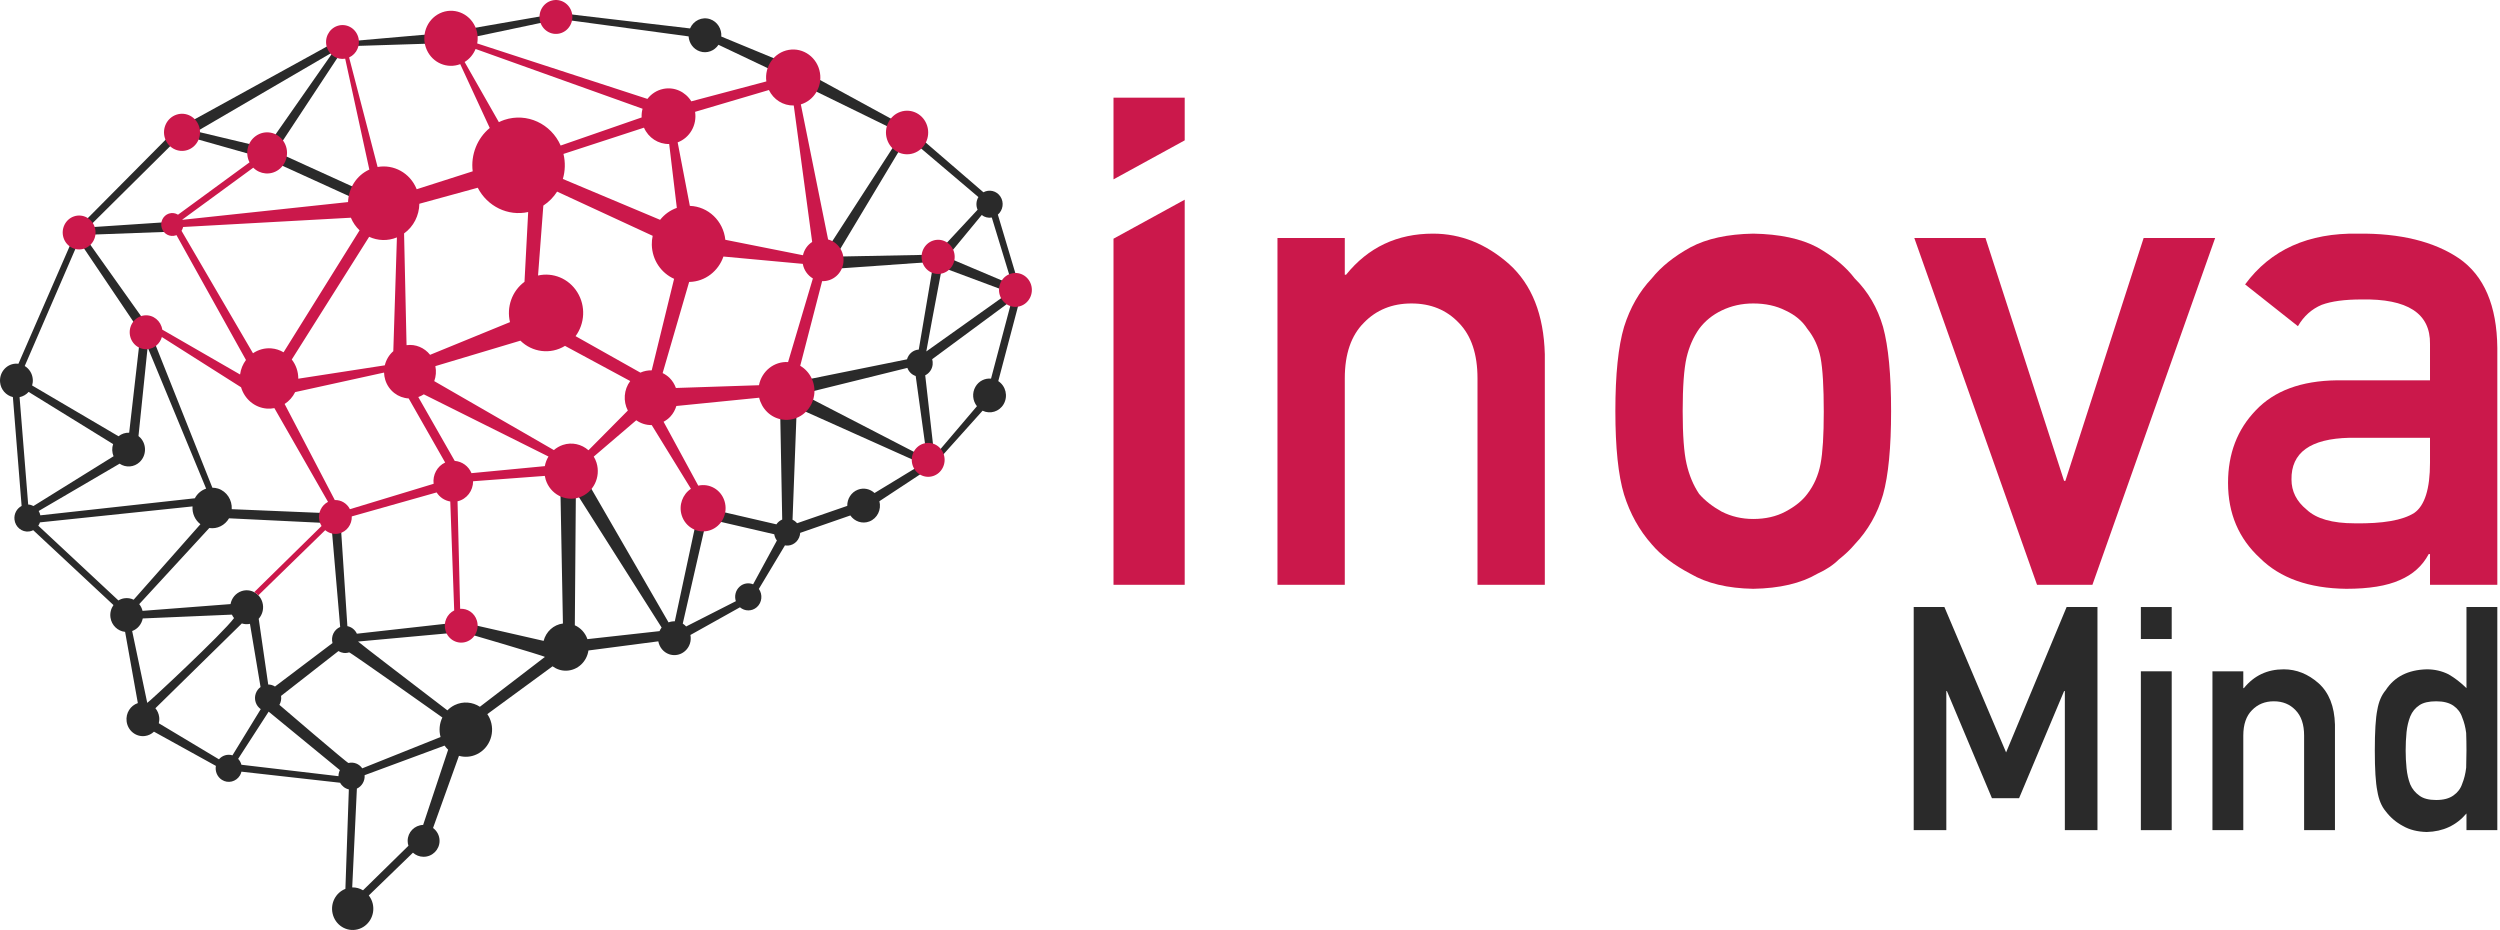
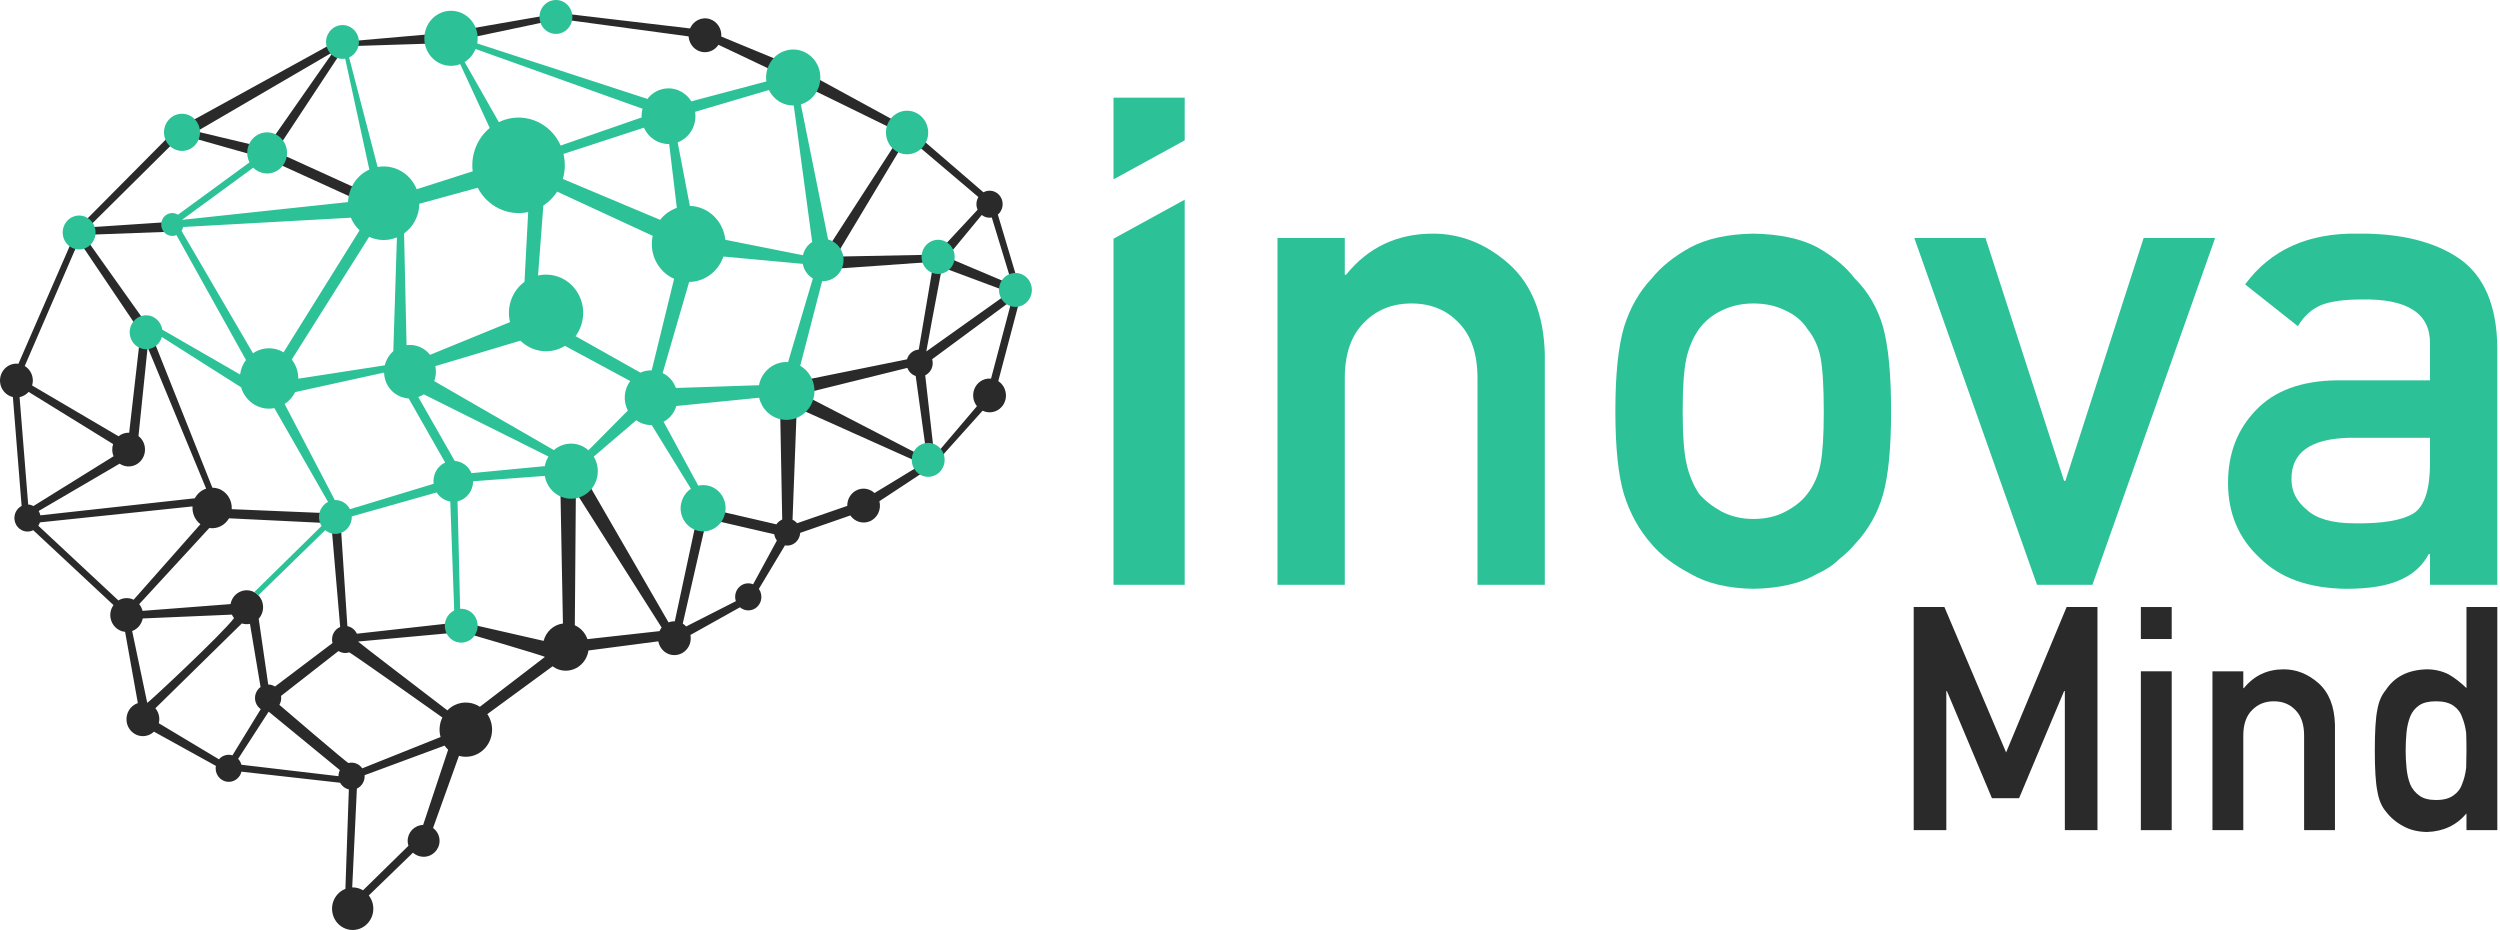
<svg xmlns="http://www.w3.org/2000/svg" width="957px" height="356px" viewBox="0 0 957 356" version="1.1">
  <g id="inova" stroke="none" stroke-width="1" fill="none" fill-rule="evenodd">
    <g id="mind" transform="translate(732.4218, 232)" fill="#2A2A2A">
      <polygon id="Shape" points="0.144 0.371 11.895 0.371 35.513 56.022 58.679 0.371 70.488 0.371 70.488 85.781 58.002 85.781 58.002 32.531 57.719 32.531 40.486 73.538 30.089 73.538 12.856 32.531 12.63 32.531 12.63 85.781 0.144 85.781" />
      <path d="M87.099,24.976 L98.908,24.976 L98.908,85.781 L87.099,85.781 L87.099,24.976 Z M87.099,0.371 L98.908,0.371 L98.908,12.614 L87.099,12.614 L87.099,0.371 Z" id="Shape" fill-rule="nonzero" />
      <path d="M114.504,24.976 L126.312,24.976 L126.312,31.418 L126.538,31.418 C130.417,26.616 135.503,24.214 141.795,24.214 C146.652,24.214 151.099,25.989 155.129,29.544 C159.121,33.137 161.212,38.41 161.4,45.362 L161.4,85.781 L149.592,85.781 L149.592,49.579 C149.592,45.323 148.498,42.081 146.314,39.855 C144.167,37.588 141.399,36.457 138.008,36.457 C134.618,36.457 131.832,37.588 129.645,39.855 C127.423,42.081 126.312,45.323 126.312,49.579 L126.312,85.781 L114.504,85.781 L114.504,24.976 Z" id="Shape" />
      <path d="M211.743,79.395 C207.863,83.966 202.798,86.327 196.543,86.486 C193.005,86.408 189.971,85.646 187.448,84.2 C184.813,82.793 182.608,80.919 180.838,78.576 C179.218,76.663 178.145,74.065 177.618,70.784 C176.976,67.662 176.655,62.506 176.655,55.32 C176.655,48.016 176.976,42.822 177.618,39.738 C178.145,36.613 179.218,34.093 180.838,32.18 C184.153,27.063 189.389,24.409 196.543,24.214 C199.558,24.214 202.347,24.859 204.907,26.145 C207.279,27.513 209.559,29.271 211.743,31.418 L211.743,0.371 L223.552,0.371 L223.552,85.781 L211.743,85.781 L211.743,79.395 Z M200.16,36.457 C197.374,36.457 195.245,36.946 193.775,37.921 C192.155,38.976 190.969,40.422 190.217,42.255 C189.502,44.093 189.031,46.085 188.805,48.232 C188.579,50.536 188.466,52.899 188.466,55.32 C188.466,57.623 188.579,59.87 188.805,62.056 C189.031,64.36 189.502,66.429 190.217,68.265 C190.969,70.022 192.155,71.468 193.775,72.602 C195.245,73.694 197.374,74.242 200.16,74.242 C202.948,74.242 205.153,73.655 206.773,72.485 C208.393,71.351 209.504,69.866 210.105,68.031 C210.858,66.195 211.367,64.147 211.63,61.879 C211.705,59.654 211.743,57.467 211.743,55.32 C211.743,52.977 211.705,50.731 211.63,48.583 C211.367,46.436 210.858,44.444 210.105,42.609 C209.504,40.773 208.393,39.288 206.773,38.155 C205.153,37.024 202.948,36.457 200.16,36.457 Z" id="Shape" fill-rule="nonzero" />
    </g>
-     <g transform="translate(426, 37)" fill="#CB184B" id="Shape">
+     <g transform="translate(426, 37)" fill="#2CC197" id="Shape">
      <path d="M63.014,54.099 L88.785,54.099 L88.785,68.167 L89.278,68.167 C97.746,57.68 108.845,52.436 122.57,52.436 C133.176,52.436 142.873,56.316 151.67,64.075 C160.386,71.919 164.949,83.43 165.357,98.606 L165.357,186.857 L139.586,186.857 L139.586,107.817 C139.586,98.523 137.204,91.446 132.435,86.583 C127.751,81.64 121.707,79.167 114.308,79.167 C106.913,79.167 100.827,81.64 96.058,86.583 C91.21,91.446 88.785,98.523 88.785,107.817 L88.785,186.857 L63.014,186.857 L63.014,54.099 Z" />
      <path d="M192.361,120.351 C192.361,106.368 193.472,95.624 195.69,88.12 C197.993,80.787 201.528,74.605 206.297,69.574 C209.832,65.141 214.765,61.176 221.095,57.68 C227.341,54.354 235.355,52.606 245.136,52.436 C255.25,52.606 263.428,54.354 269.674,57.68 C275.84,61.176 280.609,65.141 283.98,69.574 C289.077,74.605 292.692,80.787 294.83,88.12 C296.884,95.624 297.911,106.368 297.911,120.351 C297.911,134.334 296.884,144.991 294.83,152.325 C292.692,159.659 289.077,166.011 283.98,171.381 C282.334,173.346 280.322,175.262 277.936,177.139 C275.802,179.27 273.045,181.103 269.674,182.636 C263.428,186.303 255.25,188.224 245.136,188.394 C235.355,188.224 227.341,186.303 221.095,182.636 C214.765,179.313 209.832,175.559 206.297,171.381 C201.528,166.011 197.993,159.659 195.69,152.325 C193.472,144.991 192.361,134.334 192.361,120.351 Z M272.14,120.609 C272.14,111.14 271.732,104.238 270.907,99.885 C270.086,95.707 268.403,92.04 265.852,88.888 C263.962,85.902 261.168,83.558 257.468,81.853 C253.933,80.062 249.825,79.167 245.136,79.167 C240.78,79.167 236.752,80.062 233.053,81.853 C229.517,83.558 226.642,85.902 224.42,88.888 C222.202,92.04 220.599,95.707 219.614,99.885 C218.625,104.238 218.132,111.057 218.132,120.351 C218.132,129.558 218.625,136.294 219.614,140.56 C220.599,144.908 222.202,148.745 224.42,152.067 C226.642,154.626 229.517,156.887 233.053,158.847 C236.752,160.725 240.78,161.663 245.136,161.663 C249.825,161.663 253.933,160.725 257.468,158.847 C261.168,156.887 263.962,154.626 265.852,152.067 C268.403,148.745 270.086,144.908 270.907,140.56 C271.732,136.294 272.14,129.646 272.14,120.609 Z" fill-rule="nonzero" />
      <polygon points="306.792 54.099 334.04 54.099 364.129 147.082 364.622 147.082 394.585 54.099 421.959 54.099 374.98 186.857 353.771 186.857" />
      <path d="M504.205,175.092 L503.712,175.092 C501.33,179.61 497.63,182.937 492.613,185.067 C487.681,187.285 480.858,188.394 472.146,188.394 C457.844,188.224 446.825,184.299 439.098,176.624 C430.962,169.124 426.892,159.533 426.892,147.85 C426.892,136.679 430.427,127.428 437.494,120.094 C444.565,112.589 454.923,108.756 468.568,108.586 L504.205,108.586 L504.205,94.642 C504.369,82.961 495.614,77.291 477.941,77.632 C471.527,77.632 466.472,78.314 462.773,79.679 C458.909,81.299 455.87,84.027 453.648,87.866 L433.428,71.877 C443.21,58.575 457.638,52.095 476.708,52.436 C492.82,52.266 505.686,55.42 515.303,61.9 C524.921,68.551 529.811,79.977 529.976,96.179 L529.976,186.857 L504.205,186.857 L504.205,175.092 Z M504.205,130.584 L473.379,130.584 C458.416,130.925 451.017,136.251 451.181,146.571 C451.181,151.09 453.113,154.927 456.977,158.079 C460.677,161.576 466.8,163.326 475.353,163.326 C486.119,163.497 493.725,162.174 498.161,159.358 C502.193,156.547 504.205,150.151 504.205,140.175 L504.205,130.584 Z" fill-rule="nonzero" />
      <path d="M0.249,54.372 L27.504,39.441 L27.504,186.858 L0.249,186.858 L0.249,54.372 Z M27.504,16.726 L0.249,31.657 L0.249,0.381 L27.504,0.381 L27.504,16.726 Z" fill-rule="nonzero" />
    </g>
    <g id="icon" fill-rule="nonzero">
      <path d="M158.072,326.411 L141.172,342.781 C141.873,343.693 142.415,344.752 142.691,345.959 C143.702,350.338 141.078,354.735 136.835,355.777 C132.59,356.819 128.331,354.11 127.324,349.733 C126.394,345.7 128.56,341.693 132.218,340.259 L133.537,302.185 C132.14,301.875 130.913,300.959 130.203,299.636 L92.421,295.396 C92.301,295.886 92.129,296.365 91.862,296.817 C90.402,299.261 87.31,300.03 84.945,298.525 C83.124,297.369 82.275,295.218 82.637,293.178 L58.941,280.086 C58.013,280.966 56.83,281.571 55.487,281.745 C52.041,282.194 48.896,279.671 48.467,276.118 C48.084,272.974 49.95,270.078 52.766,269.145 L47.889,241.881 C45.092,241.592 42.72,239.398 42.288,236.393 C42.038,234.64 42.497,232.945 43.434,231.616 L12.716,202.961 C12.224,203.209 11.689,203.385 11.109,203.453 C8.348,203.777 5.855,201.733 5.542,198.884 C5.299,196.664 6.454,194.631 8.273,193.674 L4.93,151.995 C2.331,151.398 0.277,149.153 0.025,146.268 C-0.284,142.698 2.269,139.547 5.725,139.226 C6.177,139.183 6.62,139.198 7.05,139.254 L29.576,87.563 L64.077,52.79 L65.643,55.463 L33.801,87.032 L65.429,84.918 L65.643,88.687 L31.909,89.934 L56.005,123.85 L53.016,126.046 L30.198,92.186 L9.466,140.106 C11.154,141.133 12.36,142.944 12.545,145.112 C12.624,145.964 12.524,146.788 12.298,147.563 L45.367,167.001 C46.565,166.03 48.015,165.589 49.449,165.634 L53.524,129.991 L59.352,131.585 C59.335,131.598 81.296,186.699 81.296,186.699 C82.024,186.705 82.757,186.791 83.484,187.028 C86.845,188.124 88.909,191.431 88.71,194.909 L130.156,196.643 L132.978,239.691 C134.547,239.985 135.901,241.038 136.612,242.583 L175.732,238.208 L176.088,242.012 L137.062,245.584 C137.039,245.744 162.895,265.525 171.264,271.927 C172.059,271.114 172.996,270.42 174.065,269.9 C177.294,268.348 180.904,268.721 183.703,270.551 L208.58,251.478 C208.4,251.08 176.576,241.795 176.576,241.795 L176.747,238.167 L208.1,245.327 C209.006,241.817 211.882,239.137 215.488,238.677 L214.556,189.147 L220.425,190.145 L220.043,239.353 C222.274,240.348 224.042,242.266 224.862,244.661 L252.463,241.596 C252.685,241.098 252.951,240.635 253.27,240.22 L221.387,189.946 L226.135,186.703 L255.919,238.253 C256.673,237.951 257.487,237.816 258.312,237.831 L265.962,202.165 L269.536,203.006 L261.361,238.718 C261.85,239.019 262.274,239.396 262.66,239.811 L281.685,230.133 C281.046,228.187 281.565,225.965 283.161,224.542 C284.625,223.239 286.609,222.984 288.289,223.671 L297.395,206.908 C296.875,206.238 296.532,205.414 296.382,204.517 L275.756,199.738 L277.181,196.08 L297.207,200.718 C297.753,199.903 298.518,199.263 299.431,198.879 L298.698,160.034 L304.865,159.746 L303.384,198.959 C304.053,199.271 304.646,199.723 305.122,200.292 L324.331,193.653 C324.286,190.971 325.836,188.437 328.403,187.456 C330.667,186.588 333.089,187.172 334.773,188.73 L351.345,178.649 C351.113,178.033 350.995,177.375 351.008,176.686 L308.259,157.53 L310.946,152.866 L351.793,173.974 C352.405,172.996 353.325,172.269 354.385,171.89 L350.528,143.935 C349.033,143.458 347.88,142.287 347.34,140.825 L311.314,149.729 L310.078,145.063 L347.203,137.546 C347.792,135.446 349.594,133.952 351.703,133.815 L357.404,100.208 L321.919,102.723 L322.146,98.183 L358.238,97.477 L374.218,80.286 C373.526,78.694 373.668,76.877 374.529,75.436 L352.266,56.56 L353.95,54.211 L376.451,73.606 C378.688,72.383 381.497,73.036 382.954,75.244 C384.428,77.484 383.963,80.469 381.979,82.158 C381.979,82.158 390.91,111.933 391,112.335 L382.138,145.891 C385.024,147.766 385.952,151.672 384.195,154.709 C382.521,157.599 379.02,158.628 376.13,157.22 L360.565,174.572 C360.972,175.468 361.141,176.494 360.987,177.549 C360.573,180.383 358.017,182.339 355.268,181.913 C354.46,181.791 353.74,181.451 353.117,180.997 L336.633,191.866 C337.464,195.065 335.849,198.447 332.78,199.62 C330.07,200.66 327.123,199.626 325.51,197.315 L306.316,203.982 C306.166,206.525 304.239,208.639 301.709,208.843 C301.287,208.877 300.875,208.838 300.479,208.768 L290.487,225.432 C292.017,227.596 291.726,230.629 289.729,232.412 C287.843,234.088 285.109,234.052 283.256,232.474 L264.293,243.069 C264.492,244.124 264.464,245.248 264.108,246.346 C263.007,249.745 259.446,251.579 256.154,250.444 C253.926,249.674 252.418,247.728 252,245.505 L225.252,249.004 C224.646,253.223 221.217,256.544 216.932,256.735 C214.911,256.825 213.047,256.176 211.515,255.063 L186.546,273.363 C186.876,273.853 187.18,274.369 187.431,274.926 C189.775,280.125 187.592,286.299 182.563,288.72 C180.324,289.799 177.898,289.951 175.689,289.33 L165.768,316.96 C167.281,318.071 168.264,319.86 168.264,321.878 C168.264,325.245 165.528,327.978 162.158,327.978 C160.587,327.978 159.156,327.385 158.072,326.411 Z M161.978,315.78 L171.547,286.993 C171.046,286.524 170.587,285.993 170.182,285.413 L139.578,296.738 C139.743,298.923 138.554,300.986 136.617,301.875 L134.827,339.699 C136.306,339.66 137.722,340.067 138.963,340.805 L156.349,323.762 C156.156,323.169 156.051,322.535 156.051,321.878 C156.051,318.571 158.691,315.877 161.978,315.78 Z M92.414,292.746 L129.569,297.121 C129.569,296.299 129.762,295.516 130.109,294.803 L102.841,272.417 L91.163,290.492 C91.772,291.132 92.196,291.911 92.414,292.746 Z M133.398,292.08 C135.447,291.569 137.512,292.442 138.671,294.116 L168.646,282.132 C167.943,279.583 168.234,276.925 169.336,274.654 C169.336,274.654 134.032,249.603 133.651,249.725 C132.226,250.205 130.75,249.967 129.556,249.233 L107.589,266.388 C107.778,267.606 107.529,268.809 106.955,269.823 C106.955,269.823 132.995,292.181 133.398,292.08 Z M92.575,238.653 L59.487,271.112 C60.254,272.04 60.781,273.201 60.938,274.5 C61.041,275.315 60.972,276.116 60.792,276.865 L83.811,290.664 C85.103,289.15 87.133,288.579 88.984,289.142 L99.813,271.458 C98.924,270.833 98.21,269.924 97.855,268.785 C97.165,266.574 98,264.262 99.738,262.987 L95.684,238.81 C94.626,239.034 93.559,238.966 92.575,238.653 Z M88.767,235.28 L54.64,236.742 C54.203,238.942 52.693,240.798 50.593,241.558 L56.365,269.055 C56.682,269.142 85.361,242.39 89.59,236.599 C89.269,236.203 88.992,235.76 88.767,235.28 Z M99.035,236.864 L102.674,262.026 C103.604,262.03 104.493,262.31 105.264,262.803 L127.281,246.164 C126.604,243.623 127.874,240.991 130.216,240 L126.809,200.307 L87.67,198.406 C86.123,201.097 83.145,202.591 80.113,202.128 L53.293,231.263 C53.89,231.988 54.323,232.864 54.565,233.835 L88.249,231.246 C88.665,228.985 90.231,227.027 92.5,226.274 C95.806,225.178 99.344,227.048 100.411,230.462 C101.133,232.776 100.529,235.199 99.035,236.864 Z M45.328,229.852 C46.004,229.441 46.76,229.146 47.587,229.024 C48.851,228.827 50.083,229.045 51.163,229.568 L76.721,200.667 C74.666,199.091 73.496,196.523 73.702,193.852 L15.283,199.965 C15.134,200.416 14.923,200.849 14.661,201.24 L45.328,229.852 Z M56.511,132.938 L53.01,166.92 C53.295,167.143 53.573,167.387 53.826,167.669 C56.192,170.291 56.042,174.398 53.496,176.84 C51.336,178.912 48.144,179.098 45.781,177.497 L14.81,195.607 C15.104,196.103 15.324,196.658 15.439,197.264 L74.587,190.74 C75.526,188.946 77.092,187.649 78.907,187.048 L56.511,132.938 Z M10.788,193.124 C11.514,193.163 12.196,193.377 12.814,193.704 L43.469,174.657 C42.855,173.172 42.798,171.509 43.301,169.996 L10.951,150.016 C10.063,151.032 8.863,151.745 7.493,152.025 L10.788,193.124 Z M357.351,171.8 C358.06,172.001 358.699,172.348 359.238,172.819 L373.968,155.495 C372.324,153.436 372.001,150.465 373.406,148.044 C374.685,145.833 377.038,144.718 379.369,144.937 L387.289,115.008 L356.839,137.501 C357.027,138.156 357.096,138.86 357.016,139.581 C356.811,141.426 355.686,142.92 354.173,143.665 L357.351,171.8 Z M354.59,134.534 L386.372,111.918 L360.608,102.31 C358.647,112.465 354.557,134.513 354.59,134.534 Z M379.659,83.273 C378.304,83.515 376.909,83.166 375.797,82.31 L362.468,98.457 L387.527,109.062 L379.659,83.273 Z M317.978,93.299 L342.146,55.934 L344.25,57.634 L321.214,96.019 L317.978,93.299 Z M135.927,71.866 L134.639,75.537 L107.943,63.384 L109.46,59.818 L135.927,71.866 Z M96.608,55.406 L95.755,59.026 L75.851,53.395 L76.258,50.555 L96.608,55.406 Z M275.034,17.144 C273.495,19.474 270.618,20.596 267.892,19.665 C265.39,18.812 263.763,16.487 263.598,13.929 L214.194,7.252 L170.261,16.515 L128.894,17.824 L130.501,20.116 L107.953,54.317 L104.986,52.157 L127.561,19.85 L76.16,49.827 L73.871,46.009 L127.84,16.315 L170.814,12.558 L214.209,5 L264.151,10.884 C265.447,7.871 268.745,6.287 271.835,7.343 C274.633,8.297 276.324,11.089 276.112,13.99 L297.745,22.927 L295.231,26.735 L275.034,17.144 Z M311.983,34.812 L313.211,30.244 L342.347,46.13 L340.764,48.892 L311.983,34.812 Z" id="Shape" fill="#2A2A2A" />
-       <path d="M55.349,120.726 C58.676,120.409 61.609,122.826 62.121,126.183 L91.899,143.355 C92.171,141.264 92.979,139.376 94.158,137.804 L67.541,89.987 C67.449,90.024 67.366,90.077 67.271,90.11 C65.035,90.851 62.638,89.584 61.92,87.276 C61.2,84.968 62.426,82.496 64.662,81.754 C65.88,81.352 67.136,81.556 68.146,82.185 L95.513,62.15 C93.768,58.687 94.709,54.358 97.902,52.072 C101.36,49.59 106.111,50.47 108.514,54.045 C110.915,57.614 110.064,62.52 106.604,65.002 C103.557,67.184 99.514,66.759 96.95,64.19 L69.792,84.062 C69.805,84.088 69.816,84.115 69.829,84.141 L133.236,77.355 C133.401,72.092 136.422,67.162 141.381,64.911 L132.14,22.464 C129.115,22.987 126.09,21.181 125.121,18.077 C124.06,14.662 125.878,11.006 129.182,9.91 C132.492,8.808 136.034,10.682 137.097,14.097 C138.094,17.289 136.551,20.669 133.639,21.995 L144.543,63.921 C150.668,62.819 156.942,66.154 159.463,72.323 C159.48,72.361 159.486,72.405 159.504,72.444 L180.945,65.581 C180.152,59.199 182.703,52.907 187.476,48.989 L176.175,24.552 C171.237,26.435 165.64,24.127 163.38,19.113 C161.004,13.833 163.225,7.565 168.337,5.108 C173.452,2.652 179.526,4.938 181.91,10.221 C182.845,12.302 183.061,14.535 182.673,16.627 L247.834,37.86 C249.296,35.957 251.393,34.551 253.882,34.038 C258.196,33.143 262.413,35.171 264.632,38.792 L293.356,31.172 C292.574,25.438 296.341,20.068 301.906,19.1 C307.566,18.114 312.93,22.048 313.884,27.891 C314.772,33.308 311.55,38.458 306.561,39.961 L316.997,91.672 C320.722,92.667 323.288,96.326 322.865,100.391 C322.417,104.684 318.809,107.798 314.686,107.616 C314.693,107.616 314.701,107.618 314.712,107.618 L306.327,140.026 C310.096,142.231 312.352,146.673 311.648,151.355 C310.741,157.402 305.253,161.542 299.394,160.601 C294.966,159.892 291.594,156.482 290.606,152.245 L258.914,155.412 C258.455,156.889 257.715,158.291 256.605,159.485 C255.837,160.314 254.95,160.941 254.019,161.45 L267.294,185.906 C271.585,184.923 275.971,187.408 277.343,191.812 C278.803,196.483 276.314,201.486 271.788,202.993 C267.26,204.495 262.413,201.927 260.955,197.258 C259.737,193.351 261.302,189.239 264.486,187.109 L249.483,162.72 C247.412,162.763 245.345,162.133 243.561,160.877 L227.289,174.789 C227.719,175.51 228.084,176.281 228.346,177.122 C230.076,182.671 227.123,188.616 221.749,190.399 C216.372,192.186 210.613,189.136 208.883,183.589 C208.735,183.118 208.634,182.645 208.553,182.172 L181.102,184.221 C181.11,187.828 178.707,191.082 175.156,191.895 C175.15,191.897 175.144,191.897 175.144,191.897 L176.143,233.05 C178.951,232.86 181.638,234.628 182.538,237.52 C183.599,240.93 181.788,244.586 178.482,245.684 C175.174,246.787 171.632,244.907 170.571,241.497 C169.591,238.359 171.059,235.045 173.868,233.669 L172.365,191.972 C170.23,191.63 168.326,190.375 167.142,188.502 L134.664,197.679 C134.765,200.743 132.754,203.545 129.748,204.23 C127.823,204.673 125.921,204.127 124.491,202.952 C124.491,202.952 98.736,228.037 98.862,227.925 C98.438,227.356 97.9,226.951 97.314,226.671 L123.091,201.355 C122.714,200.739 122.409,200.056 122.246,199.3 C121.609,196.342 123.061,193.419 125.567,192.116 L105.037,156.231 C104.093,156.413 103.12,156.482 102.112,156.403 C97.387,156.022 93.586,152.663 92.282,148.249 L61.963,129.01 C61.262,131.487 59.167,133.399 56.524,133.654 C53.065,133.987 50,131.363 49.674,127.797 C49.352,124.228 51.893,121.062 55.349,120.726 Z M128.157,191.422 C130.595,191.326 132.839,192.711 133.95,194.918 L165.987,185.199 C165.571,181.744 167.383,178.439 170.408,177.056 L156.444,152.522 C152.441,152.312 148.786,149.606 147.48,145.429 C147.191,144.498 147.043,143.554 147.017,142.619 L112.982,150.098 C112.06,151.976 110.658,153.538 108.956,154.643 L128.157,191.422 Z M353.384,169.855 C356.693,168.754 360.237,170.632 361.298,174.044 C362.365,177.456 360.547,181.113 357.239,182.213 C353.933,183.313 350.387,181.434 349.326,178.024 C348.263,174.611 350.076,170.955 353.384,169.855 Z M174.067,176.431 C176.865,176.649 179.359,178.424 180.482,181.123 L208.557,178.437 C208.797,177.129 209.271,175.879 209.955,174.757 L162.228,150.952 C161.583,151.372 160.882,151.725 160.123,151.991 L174.067,176.431 Z M212.022,172.295 C213.012,171.435 214.172,170.75 215.478,170.313 C218.989,169.148 222.658,170.054 225.269,172.357 L240.334,157.16 C238.499,153.596 238.778,149.169 241.246,145.864 L216.282,132.401 C210.712,135.818 203.737,134.861 199.214,130.404 L166.658,140.151 C167.063,142.124 166.883,144.111 166.231,145.896 L212.022,172.295 Z M256.3,144.65 C257.428,145.77 258.221,147.095 258.738,148.514 L290.535,147.461 C291.594,142.034 296.371,138.271 301.675,138.599 L311.168,106.589 C309.168,105.411 307.731,103.38 307.305,101.006 L276.929,98.204 C275.032,103.737 270,107.77 263.974,107.925 C263.916,107.925 263.864,107.918 263.806,107.92 L253.657,142.818 C254.596,143.285 255.501,143.865 256.3,144.65 Z M245.143,142.642 C246.515,142.015 247.995,141.739 249.474,141.771 L258.046,106.73 C253.14,104.544 249.65,99.587 249.513,93.716 C249.485,92.528 249.607,91.378 249.845,90.267 L213.265,73.35 C211.906,75.464 210.126,77.301 207.991,78.698 L205.961,105.469 C211.616,104.183 217.692,106.546 221,111.874 C224.311,117.207 223.843,123.909 220.327,128.679 L245.143,142.642 Z M141.308,90.649 L111.689,137.622 C113.274,139.643 114.2,142.206 114.181,144.965 L147.3,139.847 C147.804,137.747 148.938,135.841 150.557,134.433 L151.938,90.876 C148.374,92.344 144.569,92.154 141.308,90.649 Z M164.638,135.824 L195.222,123.308 C193.856,117.605 195.94,111.442 200.777,107.877 L202.185,81.164 C194.428,82.874 186.554,79.002 182.883,71.865 L160.528,77.999 C160.462,82.476 158.329,86.749 154.678,89.362 L155.627,132.134 C159.079,131.652 162.486,133.101 164.638,135.824 Z M96.845,135.227 C98.849,133.868 101.289,133.15 103.864,133.358 C105.571,133.497 107.155,134.035 108.551,134.859 L137.648,88.172 C136.261,86.859 135.108,85.238 134.323,83.339 L70.099,86.893 C69.985,87.417 69.775,87.91 69.49,88.359 L96.845,135.227 Z M386.783,104.808 C390.087,103.707 393.631,105.583 394.696,108.993 C395.759,112.405 393.944,116.063 390.635,117.162 C387.327,118.262 383.783,116.382 382.722,112.97 C381.657,109.56 383.47,105.902 386.783,104.808 Z M357.173,92.104 C360.507,90.995 364.078,92.887 365.15,96.326 C366.225,99.764 364.394,103.448 361.06,104.557 C357.726,105.666 354.152,103.778 353.08,100.336 C352.006,96.898 353.839,93.21 357.173,92.104 Z M303.853,40.385 C299.801,40.478 296.105,38.124 294.338,34.458 L266.079,42.81 C266.864,47.903 264.016,52.783 259.409,54.492 L264.072,78.811 C271.115,79.038 276.906,84.597 277.656,91.791 L307.373,97.703 C307.858,95.53 309.151,93.734 310.898,92.621 L303.853,40.385 Z M28.366,82.817 C31.673,81.72 35.216,83.596 36.28,87.009 C37.346,90.418 35.527,94.077 32.223,95.177 C28.914,96.273 25.371,94.398 24.303,90.986 C23.241,87.574 25.06,83.917 28.366,82.817 Z M256.165,55.126 C252.015,55.233 248.207,52.741 246.515,48.871 L215.696,58.924 C216.477,62.182 216.348,65.474 215.463,68.507 L252.692,84.15 C254.345,82.063 256.555,80.463 259.09,79.575 L256.165,55.126 Z M344.753,42.783 C349,41.373 353.554,43.782 354.92,48.167 C356.29,52.549 353.955,57.248 349.705,58.661 C345.458,60.071 340.905,57.662 339.539,53.277 C338.171,48.893 340.504,44.196 344.753,42.783 Z M67.561,43.892 C71.184,42.684 75.067,44.739 76.231,48.479 C77.395,52.219 75.407,56.221 71.784,57.427 C68.159,58.626 64.28,56.575 63.114,52.835 C61.946,49.1 63.937,45.093 67.561,43.892 Z M182.051,18.746 C181.226,20.774 179.8,22.543 177.862,23.729 L190.97,46.762 C191.648,46.432 192.342,46.129 193.08,45.885 C201.731,43.011 210.95,47.372 214.618,55.714 L245.615,44.961 C245.561,43.815 245.686,42.693 245.975,41.628 L182.051,18.746 Z M211.29,0.195 C214.661,-0.674 218.076,1.445 218.914,4.921 C219.757,8.399 217.705,11.921 214.335,12.79 C210.969,13.659 207.554,11.538 206.709,8.064 C205.873,4.586 207.918,1.064 211.29,0.195 Z" id="Shape" fill="#CB184B" />
+       <path d="M55.349,120.726 C58.676,120.409 61.609,122.826 62.121,126.183 L91.899,143.355 C92.171,141.264 92.979,139.376 94.158,137.804 L67.541,89.987 C67.449,90.024 67.366,90.077 67.271,90.11 C65.035,90.851 62.638,89.584 61.92,87.276 C61.2,84.968 62.426,82.496 64.662,81.754 C65.88,81.352 67.136,81.556 68.146,82.185 L95.513,62.15 C93.768,58.687 94.709,54.358 97.902,52.072 C101.36,49.59 106.111,50.47 108.514,54.045 C110.915,57.614 110.064,62.52 106.604,65.002 C103.557,67.184 99.514,66.759 96.95,64.19 L69.792,84.062 C69.805,84.088 69.816,84.115 69.829,84.141 L133.236,77.355 C133.401,72.092 136.422,67.162 141.381,64.911 L132.14,22.464 C129.115,22.987 126.09,21.181 125.121,18.077 C124.06,14.662 125.878,11.006 129.182,9.91 C132.492,8.808 136.034,10.682 137.097,14.097 C138.094,17.289 136.551,20.669 133.639,21.995 L144.543,63.921 C150.668,62.819 156.942,66.154 159.463,72.323 C159.48,72.361 159.486,72.405 159.504,72.444 L180.945,65.581 C180.152,59.199 182.703,52.907 187.476,48.989 L176.175,24.552 C171.237,26.435 165.64,24.127 163.38,19.113 C161.004,13.833 163.225,7.565 168.337,5.108 C173.452,2.652 179.526,4.938 181.91,10.221 C182.845,12.302 183.061,14.535 182.673,16.627 L247.834,37.86 C249.296,35.957 251.393,34.551 253.882,34.038 C258.196,33.143 262.413,35.171 264.632,38.792 L293.356,31.172 C292.574,25.438 296.341,20.068 301.906,19.1 C307.566,18.114 312.93,22.048 313.884,27.891 C314.772,33.308 311.55,38.458 306.561,39.961 L316.997,91.672 C320.722,92.667 323.288,96.326 322.865,100.391 C322.417,104.684 318.809,107.798 314.686,107.616 C314.693,107.616 314.701,107.618 314.712,107.618 L306.327,140.026 C310.096,142.231 312.352,146.673 311.648,151.355 C310.741,157.402 305.253,161.542 299.394,160.601 C294.966,159.892 291.594,156.482 290.606,152.245 L258.914,155.412 C258.455,156.889 257.715,158.291 256.605,159.485 C255.837,160.314 254.95,160.941 254.019,161.45 L267.294,185.906 C271.585,184.923 275.971,187.408 277.343,191.812 C278.803,196.483 276.314,201.486 271.788,202.993 C267.26,204.495 262.413,201.927 260.955,197.258 C259.737,193.351 261.302,189.239 264.486,187.109 L249.483,162.72 C247.412,162.763 245.345,162.133 243.561,160.877 L227.289,174.789 C227.719,175.51 228.084,176.281 228.346,177.122 C230.076,182.671 227.123,188.616 221.749,190.399 C216.372,192.186 210.613,189.136 208.883,183.589 C208.735,183.118 208.634,182.645 208.553,182.172 L181.102,184.221 C181.11,187.828 178.707,191.082 175.156,191.895 C175.15,191.897 175.144,191.897 175.144,191.897 L176.143,233.05 C178.951,232.86 181.638,234.628 182.538,237.52 C183.599,240.93 181.788,244.586 178.482,245.684 C175.174,246.787 171.632,244.907 170.571,241.497 C169.591,238.359 171.059,235.045 173.868,233.669 L172.365,191.972 C170.23,191.63 168.326,190.375 167.142,188.502 L134.664,197.679 C134.765,200.743 132.754,203.545 129.748,204.23 C127.823,204.673 125.921,204.127 124.491,202.952 C124.491,202.952 98.736,228.037 98.862,227.925 C98.438,227.356 97.9,226.951 97.314,226.671 L123.091,201.355 C122.714,200.739 122.409,200.056 122.246,199.3 C121.609,196.342 123.061,193.419 125.567,192.116 L105.037,156.231 C104.093,156.413 103.12,156.482 102.112,156.403 C97.387,156.022 93.586,152.663 92.282,148.249 L61.963,129.01 C61.262,131.487 59.167,133.399 56.524,133.654 C53.065,133.987 50,131.363 49.674,127.797 C49.352,124.228 51.893,121.062 55.349,120.726 Z M128.157,191.422 C130.595,191.326 132.839,192.711 133.95,194.918 L165.987,185.199 C165.571,181.744 167.383,178.439 170.408,177.056 L156.444,152.522 C152.441,152.312 148.786,149.606 147.48,145.429 C147.191,144.498 147.043,143.554 147.017,142.619 L112.982,150.098 C112.06,151.976 110.658,153.538 108.956,154.643 L128.157,191.422 Z M353.384,169.855 C356.693,168.754 360.237,170.632 361.298,174.044 C362.365,177.456 360.547,181.113 357.239,182.213 C353.933,183.313 350.387,181.434 349.326,178.024 C348.263,174.611 350.076,170.955 353.384,169.855 Z M174.067,176.431 C176.865,176.649 179.359,178.424 180.482,181.123 L208.557,178.437 C208.797,177.129 209.271,175.879 209.955,174.757 L162.228,150.952 C161.583,151.372 160.882,151.725 160.123,151.991 L174.067,176.431 Z M212.022,172.295 C213.012,171.435 214.172,170.75 215.478,170.313 C218.989,169.148 222.658,170.054 225.269,172.357 L240.334,157.16 C238.499,153.596 238.778,149.169 241.246,145.864 L216.282,132.401 C210.712,135.818 203.737,134.861 199.214,130.404 L166.658,140.151 C167.063,142.124 166.883,144.111 166.231,145.896 L212.022,172.295 Z M256.3,144.65 C257.428,145.77 258.221,147.095 258.738,148.514 L290.535,147.461 C291.594,142.034 296.371,138.271 301.675,138.599 L311.168,106.589 C309.168,105.411 307.731,103.38 307.305,101.006 L276.929,98.204 C275.032,103.737 270,107.77 263.974,107.925 C263.916,107.925 263.864,107.918 263.806,107.92 L253.657,142.818 C254.596,143.285 255.501,143.865 256.3,144.65 Z M245.143,142.642 C246.515,142.015 247.995,141.739 249.474,141.771 L258.046,106.73 C253.14,104.544 249.65,99.587 249.513,93.716 C249.485,92.528 249.607,91.378 249.845,90.267 L213.265,73.35 C211.906,75.464 210.126,77.301 207.991,78.698 L205.961,105.469 C211.616,104.183 217.692,106.546 221,111.874 C224.311,117.207 223.843,123.909 220.327,128.679 L245.143,142.642 Z M141.308,90.649 L111.689,137.622 C113.274,139.643 114.2,142.206 114.181,144.965 L147.3,139.847 C147.804,137.747 148.938,135.841 150.557,134.433 L151.938,90.876 C148.374,92.344 144.569,92.154 141.308,90.649 Z M164.638,135.824 L195.222,123.308 C193.856,117.605 195.94,111.442 200.777,107.877 L202.185,81.164 C194.428,82.874 186.554,79.002 182.883,71.865 L160.528,77.999 C160.462,82.476 158.329,86.749 154.678,89.362 L155.627,132.134 C159.079,131.652 162.486,133.101 164.638,135.824 Z M96.845,135.227 C98.849,133.868 101.289,133.15 103.864,133.358 C105.571,133.497 107.155,134.035 108.551,134.859 L137.648,88.172 C136.261,86.859 135.108,85.238 134.323,83.339 L70.099,86.893 C69.985,87.417 69.775,87.91 69.49,88.359 L96.845,135.227 Z M386.783,104.808 C390.087,103.707 393.631,105.583 394.696,108.993 C395.759,112.405 393.944,116.063 390.635,117.162 C387.327,118.262 383.783,116.382 382.722,112.97 C381.657,109.56 383.47,105.902 386.783,104.808 Z M357.173,92.104 C360.507,90.995 364.078,92.887 365.15,96.326 C366.225,99.764 364.394,103.448 361.06,104.557 C357.726,105.666 354.152,103.778 353.08,100.336 C352.006,96.898 353.839,93.21 357.173,92.104 Z M303.853,40.385 C299.801,40.478 296.105,38.124 294.338,34.458 L266.079,42.81 C266.864,47.903 264.016,52.783 259.409,54.492 L264.072,78.811 C271.115,79.038 276.906,84.597 277.656,91.791 L307.373,97.703 C307.858,95.53 309.151,93.734 310.898,92.621 L303.853,40.385 Z M28.366,82.817 C31.673,81.72 35.216,83.596 36.28,87.009 C37.346,90.418 35.527,94.077 32.223,95.177 C28.914,96.273 25.371,94.398 24.303,90.986 C23.241,87.574 25.06,83.917 28.366,82.817 Z M256.165,55.126 C252.015,55.233 248.207,52.741 246.515,48.871 L215.696,58.924 C216.477,62.182 216.348,65.474 215.463,68.507 L252.692,84.15 C254.345,82.063 256.555,80.463 259.09,79.575 L256.165,55.126 Z M344.753,42.783 C349,41.373 353.554,43.782 354.92,48.167 C356.29,52.549 353.955,57.248 349.705,58.661 C345.458,60.071 340.905,57.662 339.539,53.277 C338.171,48.893 340.504,44.196 344.753,42.783 Z M67.561,43.892 C71.184,42.684 75.067,44.739 76.231,48.479 C77.395,52.219 75.407,56.221 71.784,57.427 C68.159,58.626 64.28,56.575 63.114,52.835 C61.946,49.1 63.937,45.093 67.561,43.892 Z M182.051,18.746 C181.226,20.774 179.8,22.543 177.862,23.729 L190.97,46.762 C191.648,46.432 192.342,46.129 193.08,45.885 C201.731,43.011 210.95,47.372 214.618,55.714 L245.615,44.961 C245.561,43.815 245.686,42.693 245.975,41.628 L182.051,18.746 Z M211.29,0.195 C214.661,-0.674 218.076,1.445 218.914,4.921 C219.757,8.399 217.705,11.921 214.335,12.79 C210.969,13.659 207.554,11.538 206.709,8.064 C205.873,4.586 207.918,1.064 211.29,0.195 Z" id="Shape" fill="#2CC197" />
    </g>
  </g>
</svg>
